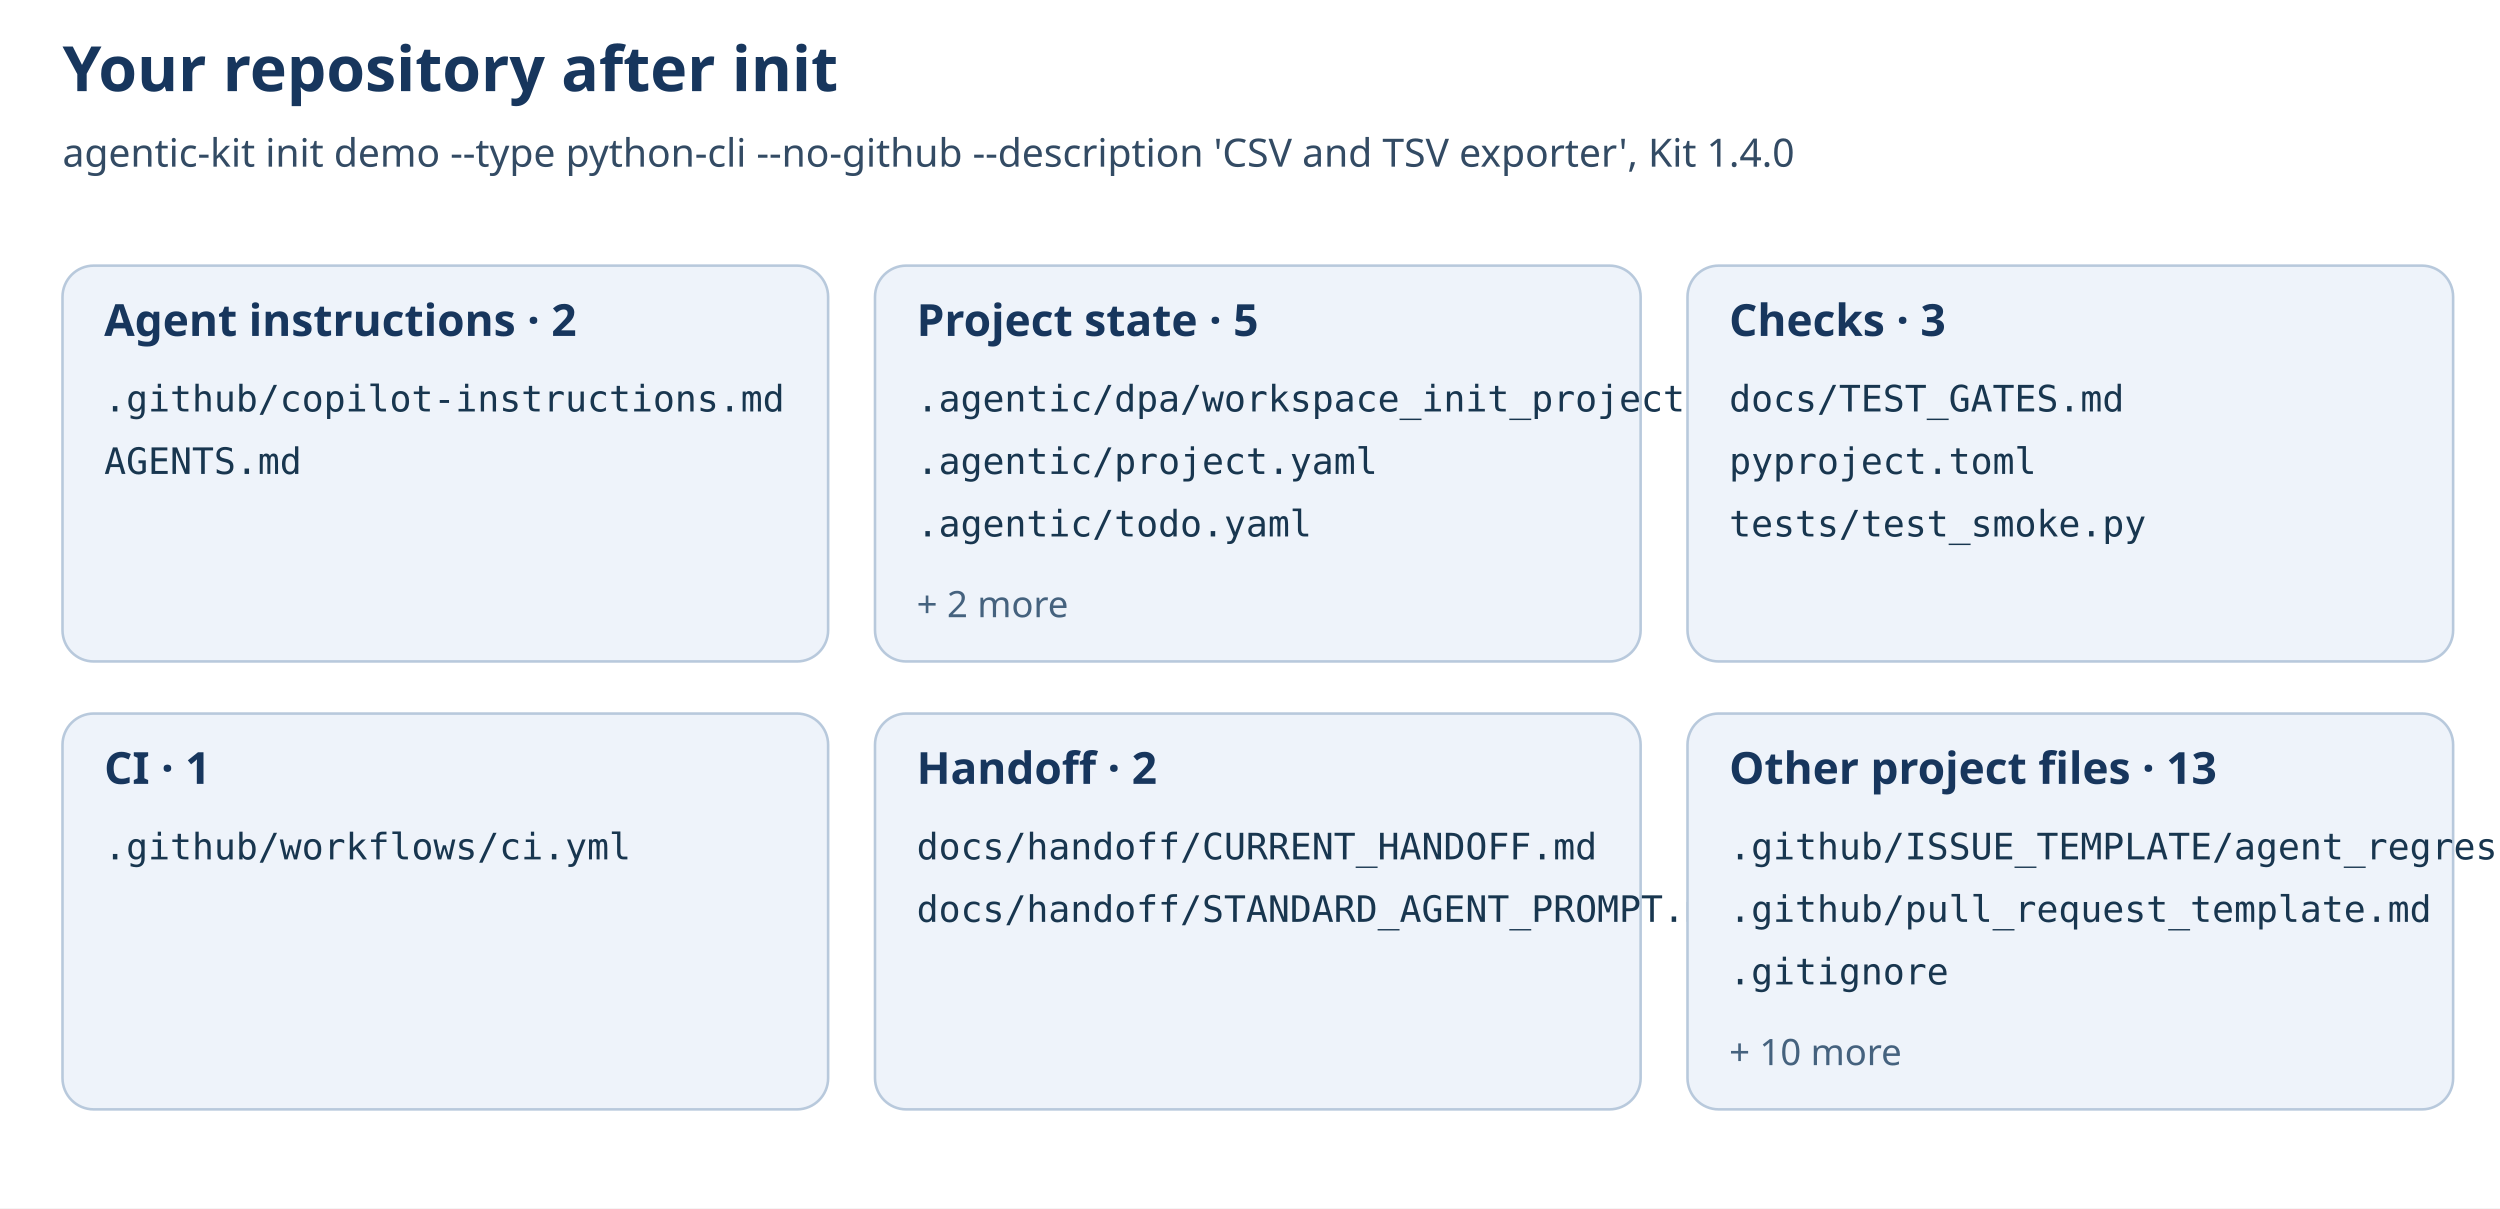
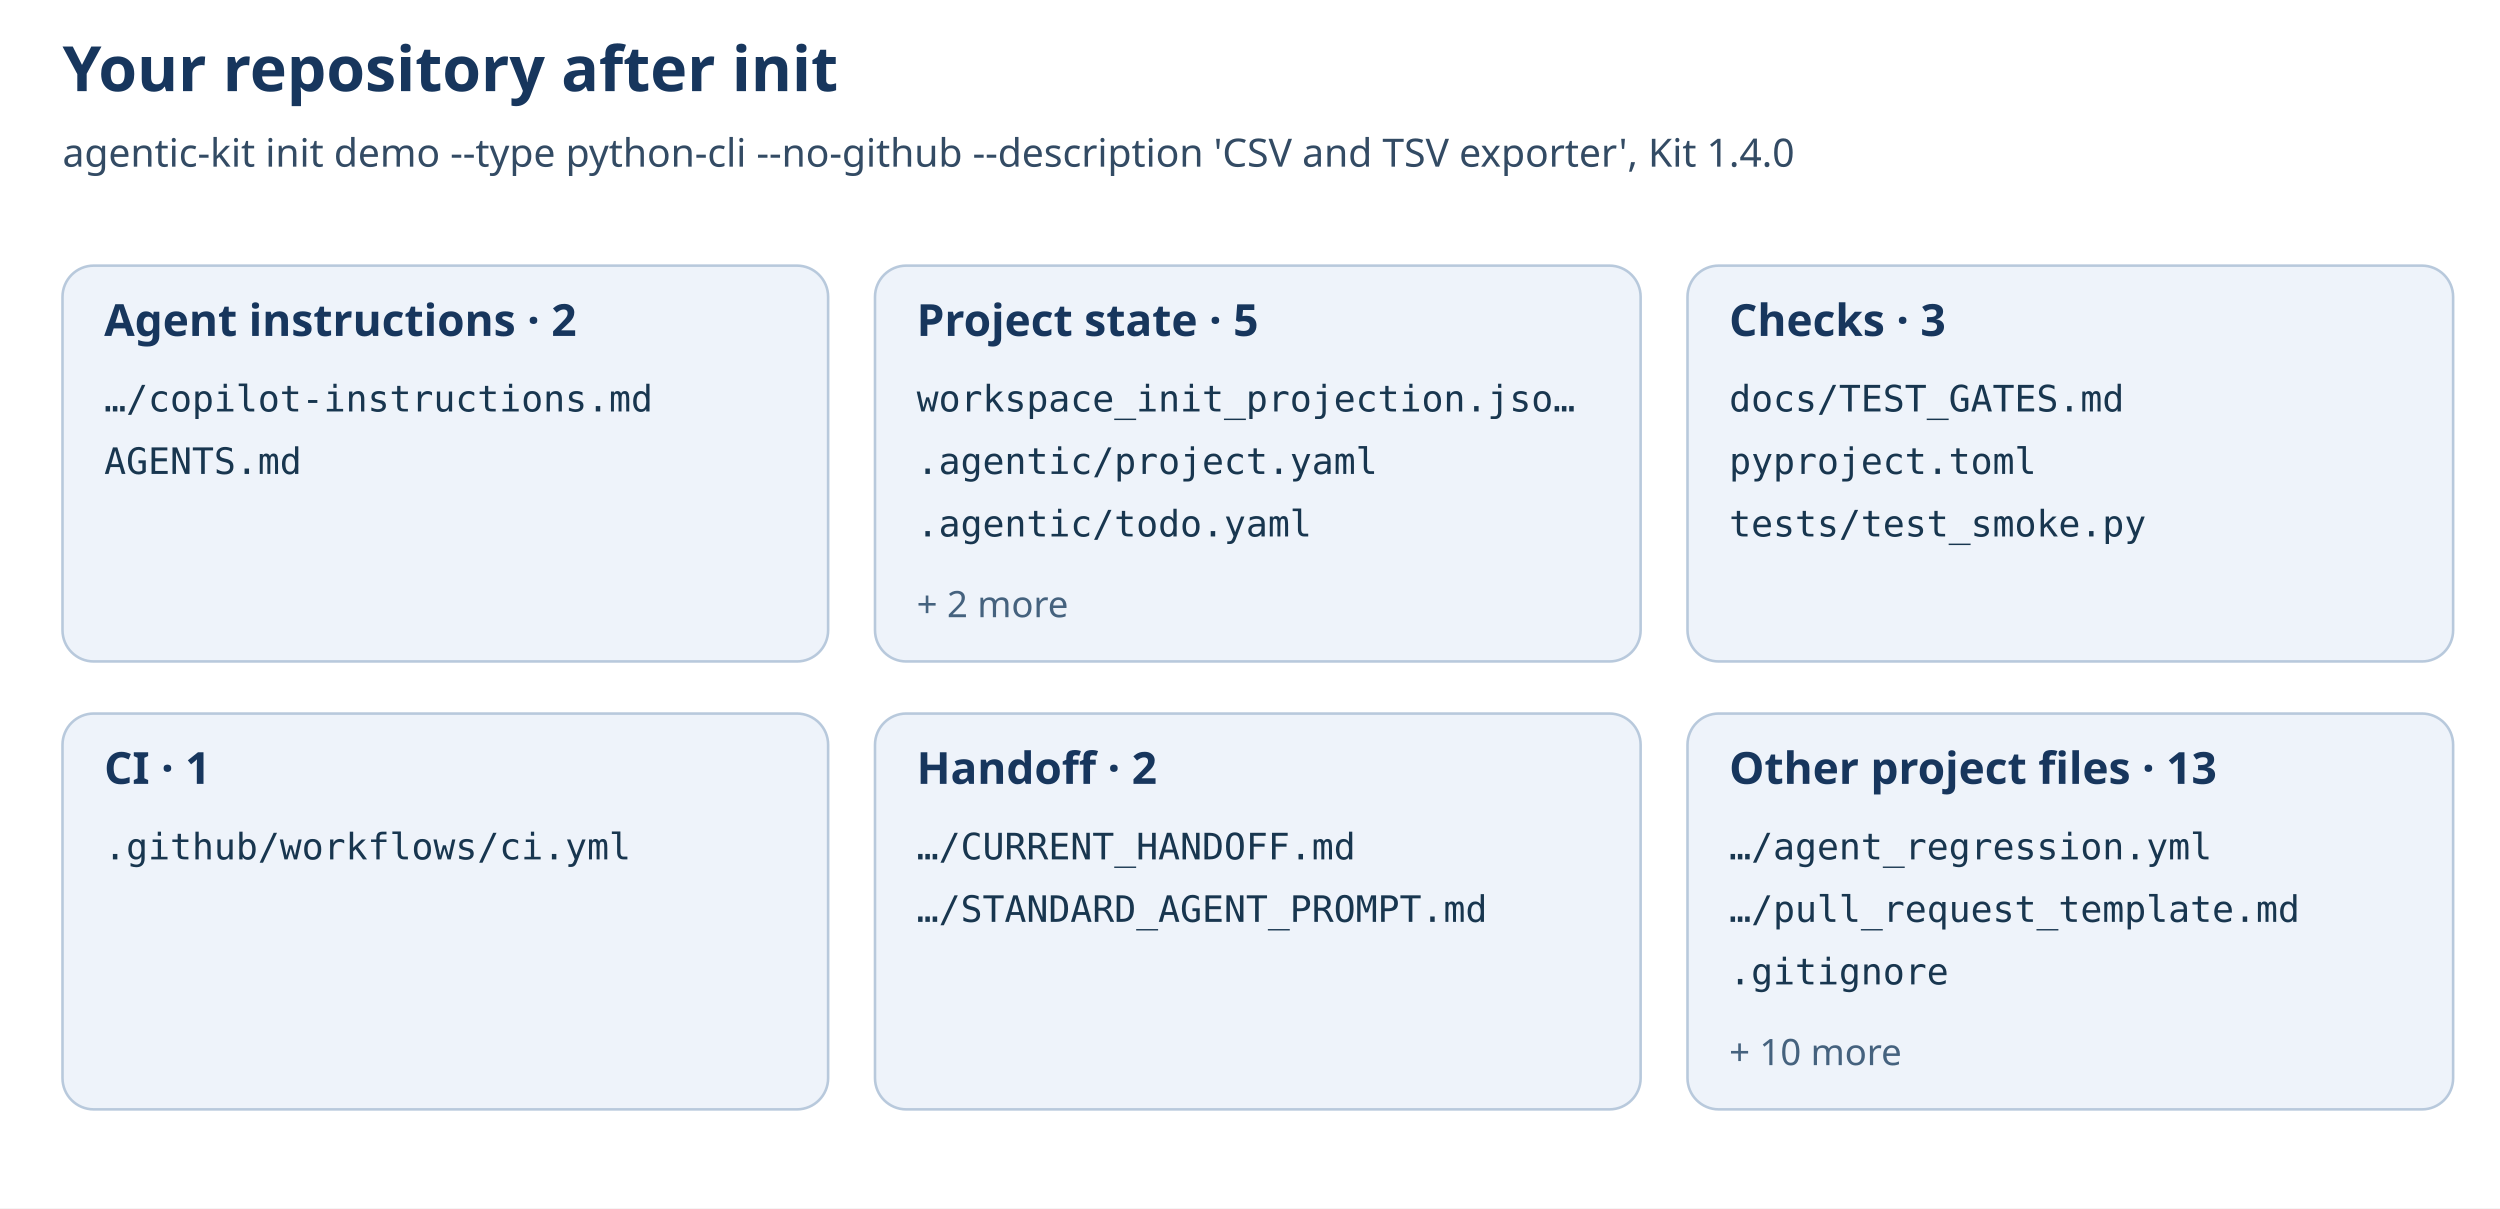
<svg xmlns="http://www.w3.org/2000/svg" viewBox="0 0 960 464" role="img" aria-labelledby="title desc">
  <style>.title{font:700 24px sans-serif;fill:#17365d}.subtitle{font:15px sans-serif;fill:#334b64}.heading{font:700 17px sans-serif;fill:#17365d}.file{font:14px monospace;fill:#18364f}.more{font:14px sans-serif;fill:#45627e}</style>
  <rect width="960" height="464" fill="#fff" />
  <text x="24" y="35" class="title">Your repository after init</text>
  <text x="24" y="64" class="subtitle">agentic-kit init demo --type python-cli --no-github --description 'CSV and TSV exporter', Kit 1.4.0</text>
  <rect x="24" y="102" width="294" height="152" rx="12" fill="#eef3fa" stroke="#b8c9dc" />
  <text x="40" y="129" class="heading">Agent instructions · 2</text>
-   <text x="40" y="158" class="file">.github/copilot-instructions.md</text>
+   <text x="40" y="158" class="file">…/copilot-instructions.md</text>
  <text x="40" y="182" class="file">AGENTS.md</text>
  <rect x="336" y="102" width="294" height="152" rx="12" fill="#eef3fa" stroke="#b8c9dc" />
  <text x="352" y="129" class="heading">Project state · 5</text>
-   <text x="352" y="158" class="file">.agentic/dpa/workspace_init_projection.json</text>
+   <text x="352" y="158" class="file">workspace_init_projection.jso…</text>
  <text x="352" y="182" class="file">.agentic/project.yaml</text>
  <text x="352" y="206" class="file">.agentic/todo.yaml</text>
  <text x="352" y="237" class="more">+ 2 more</text>
  <rect x="648" y="102" width="294" height="152" rx="12" fill="#eef3fa" stroke="#b8c9dc" />
  <text x="664" y="129" class="heading">Checks · 3</text>
  <text x="664" y="158" class="file">docs/TEST_GATES.md</text>
  <text x="664" y="182" class="file">pyproject.toml</text>
  <text x="664" y="206" class="file">tests/test_smoke.py</text>
  <rect x="24" y="274" width="294" height="152" rx="12" fill="#eef3fa" stroke="#b8c9dc" />
  <text x="40" y="301" class="heading">CI · 1</text>
  <text x="40" y="330" class="file">.github/workflows/ci.yml</text>
  <rect x="336" y="274" width="294" height="152" rx="12" fill="#eef3fa" stroke="#b8c9dc" />
  <text x="352" y="301" class="heading">Handoff · 2</text>
-   <text x="352" y="330" class="file">docs/handoff/CURRENT_HANDOFF.md</text>
-   <text x="352" y="354" class="file">docs/handoff/STANDARD_AGENT_PROMPT.md</text>
+   <text x="352" y="330" class="file">…/CURRENT_HANDOFF.md</text>
+   <text x="352" y="354" class="file">…/STANDARD_AGENT_PROMPT.md</text>
  <rect x="648" y="274" width="294" height="152" rx="12" fill="#eef3fa" stroke="#b8c9dc" />
  <text x="664" y="301" class="heading">Other project files · 13</text>
-   <text x="664" y="330" class="file">.github/ISSUE_TEMPLATE/agent_regression.yml</text>
-   <text x="664" y="354" class="file">.github/pull_request_template.md</text>
+   <text x="664" y="330" class="file">…/agent_regression.yml</text>
+   <text x="664" y="354" class="file">…/pull_request_template.md</text>
  <text x="664" y="378" class="file">.gitignore</text>
  <text x="664" y="409" class="more">+ 10 more</text>
</svg>
